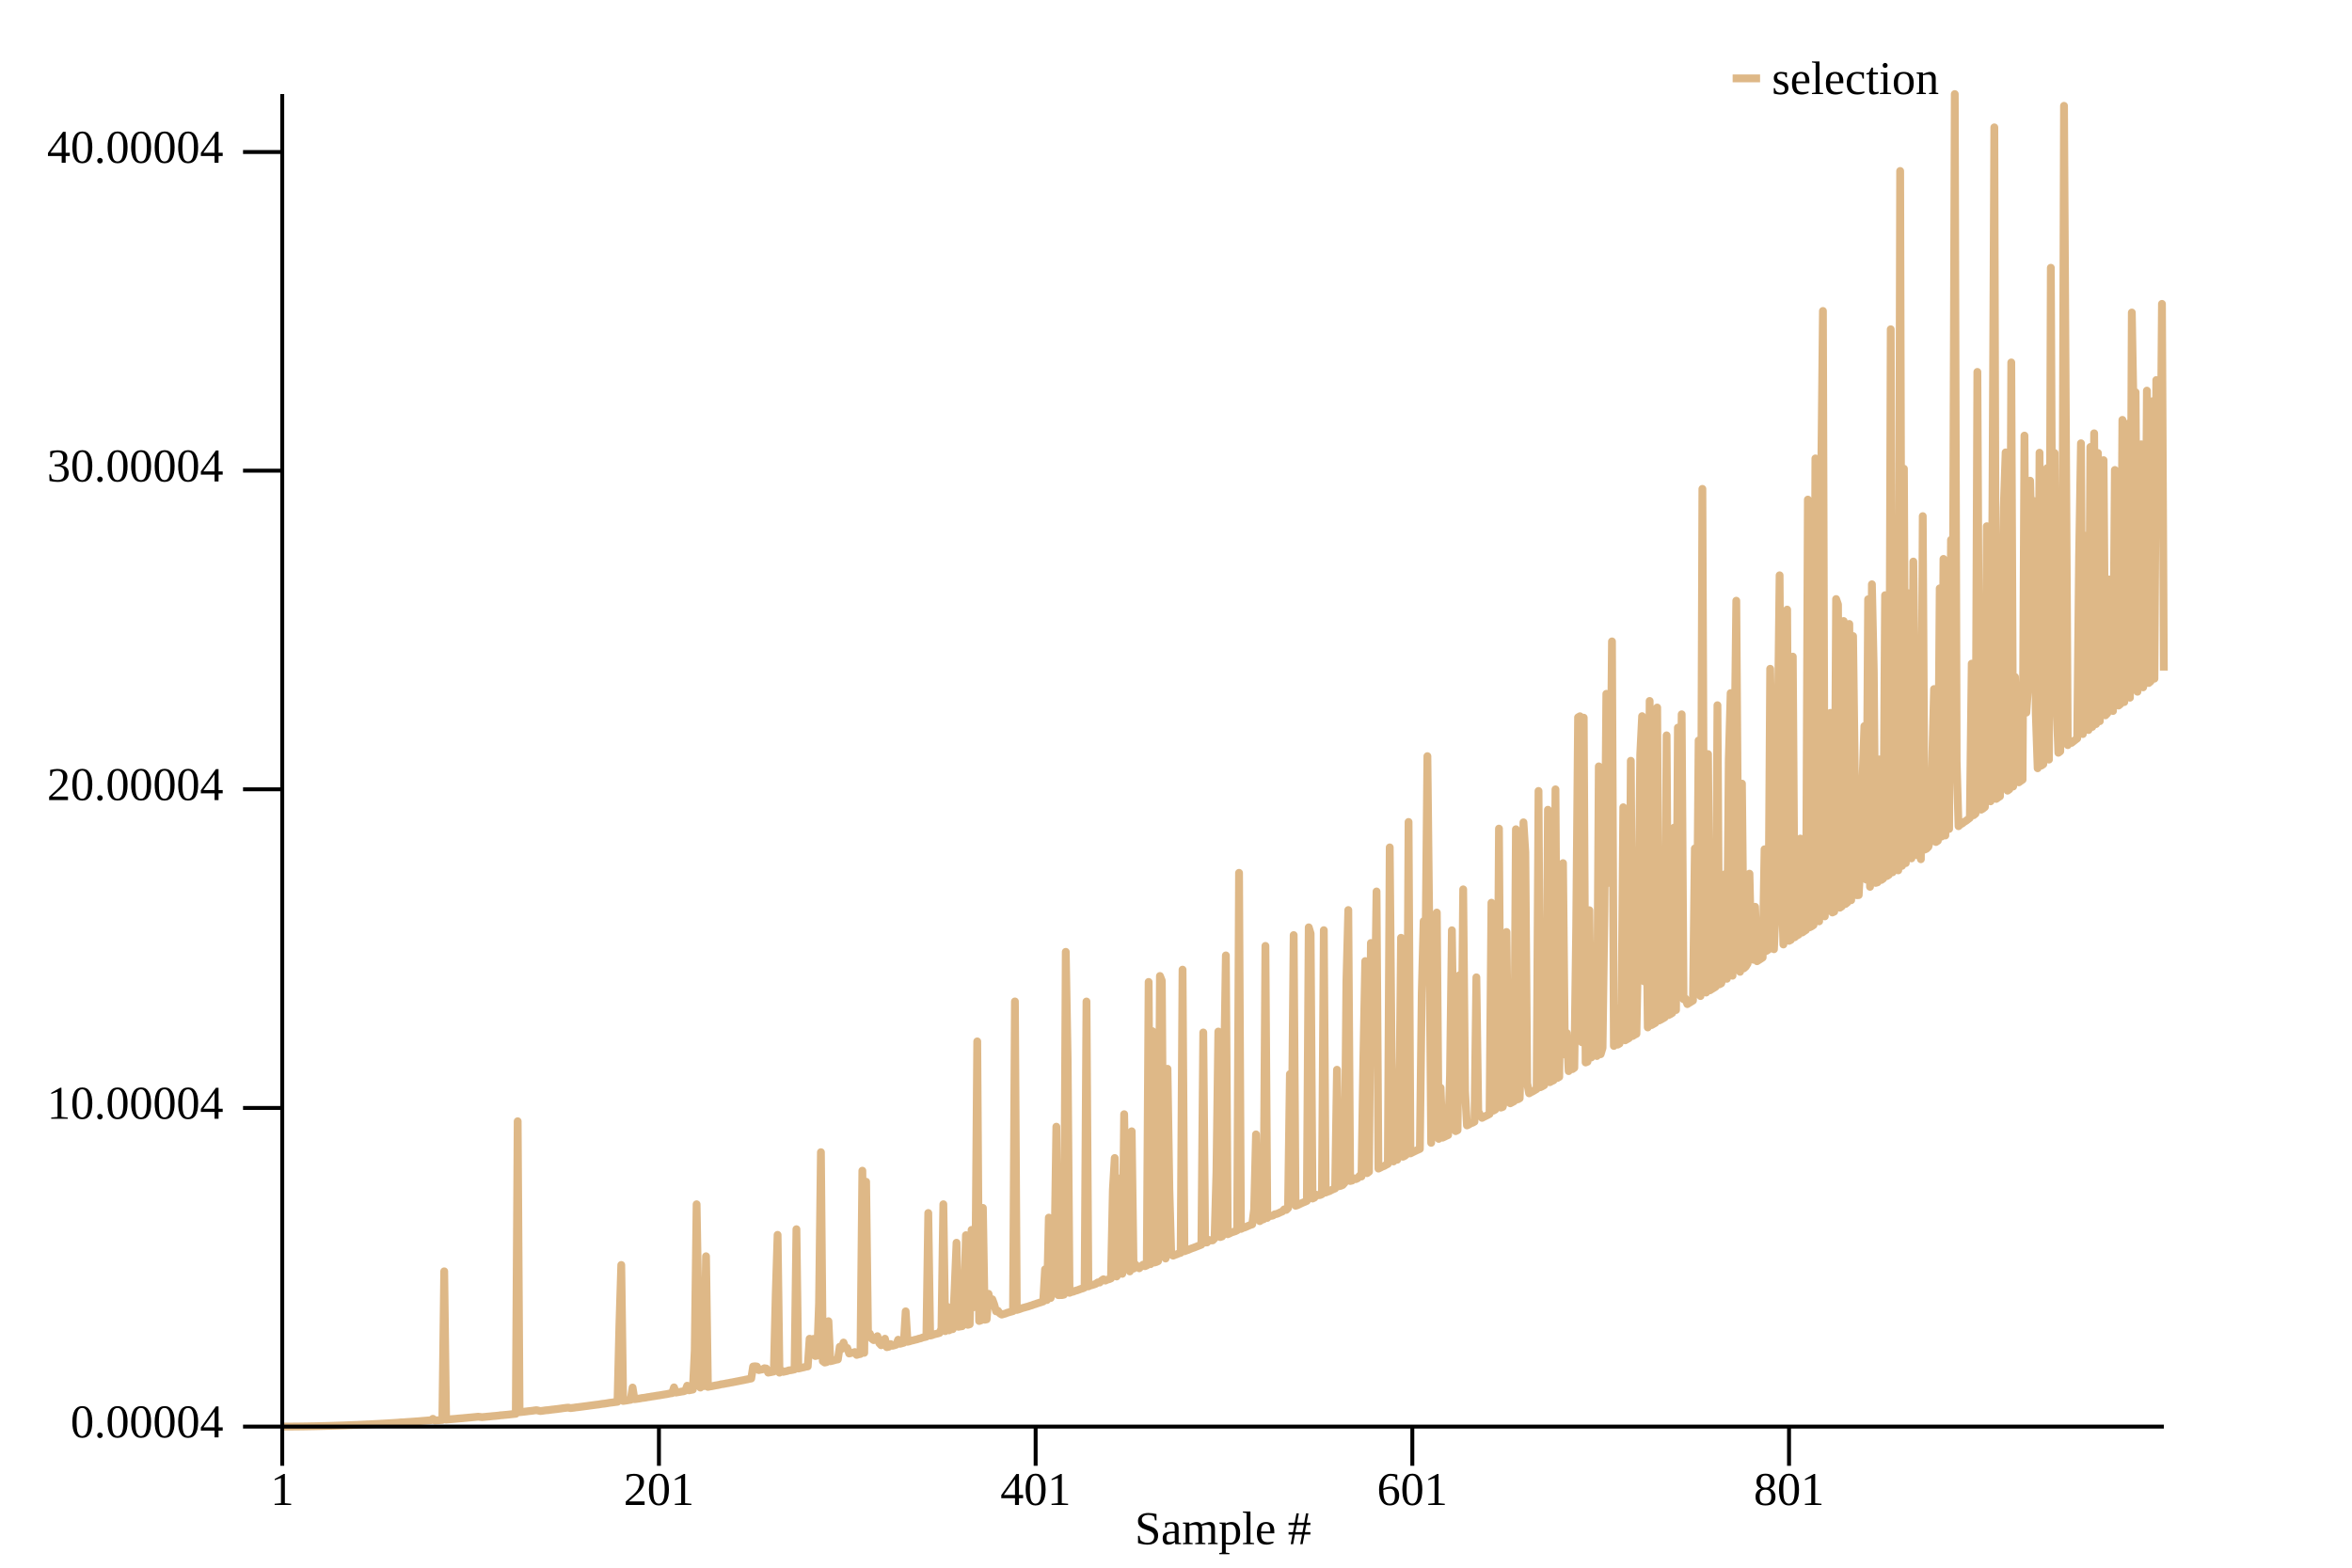
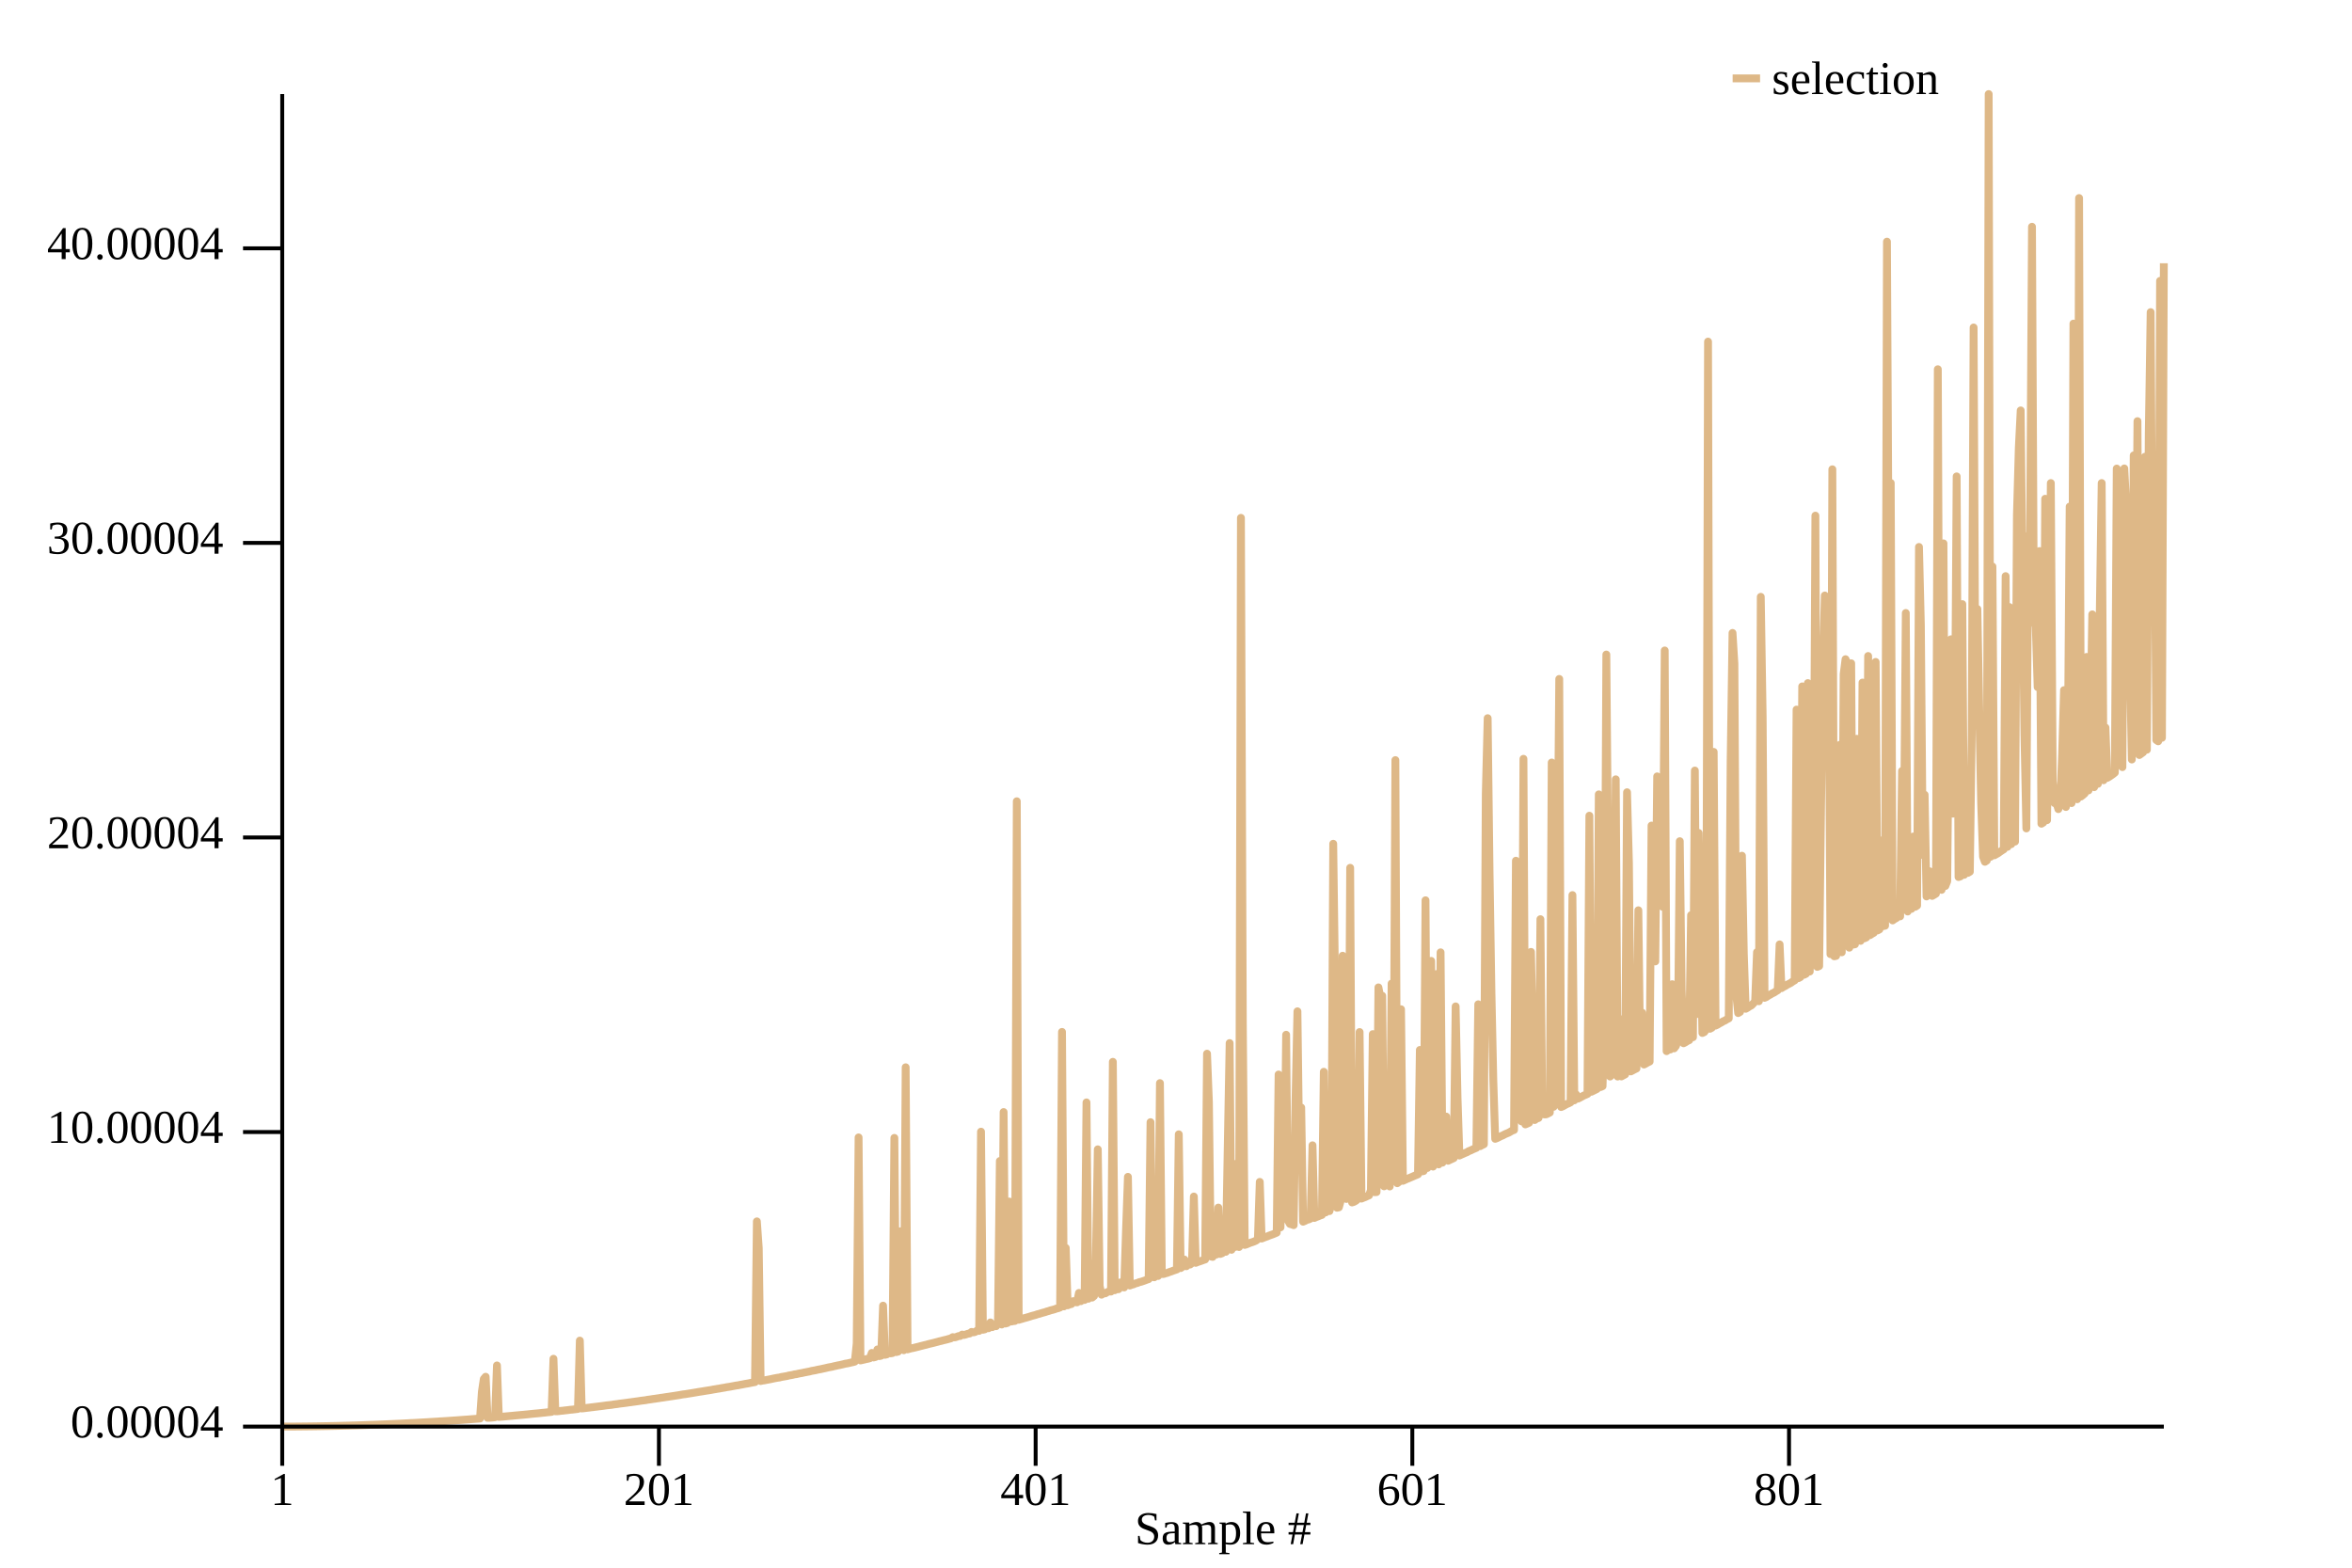
<svg xmlns="http://www.w3.org/2000/svg" viewBox="0 0 600 400">
  <g transform="translate(72, 364)">
    <g>
      <g>
-         <path d="M0,-0 L0,-0 L0.48,-0.003 L0.961,-0.003 L1.441,-0.006 L1.922,-0.009 L2.402,-0.013 L2.883,-0.017 L3.363,-0.019 L3.844,-0.026 L4.324,-0.03 L4.805,-0.038 L5.285,-0.044 L5.766,-0.05 L6.246,-0.058 L6.727,-0.068 L7.207,-0.078 L7.688,-0.087 L8.168,-0.093 L8.649,-0.105 L9.129,-0.115 L9.61,-0.127 L10.09,-0.138 L10.571,-0.152 L11.051,-0.161 L11.532,-0.173 L12.012,-0.187 L12.492,-0.201 L12.973,-0.213 L13.453,-0.233 L13.934,-0.246 L14.414,-0.265 L14.895,-0.282 L15.375,-0.295 L15.856,-0.308 L16.336,-0.33 L16.817,-0.348 L17.297,-0.37 L17.778,-0.383 L18.258,-0.409 L18.739,-0.423 L19.219,-0.438 L19.7,-0.469 L20.18,-0.483 L20.661,-0.512 L21.141,-0.532 L21.622,-0.562 L22.102,-0.574 L22.583,-0.596 L23.063,-0.628 L23.544,-0.649 L24.024,-0.678 L24.505,-0.696 L24.985,-0.727 L25.465,-0.757 L25.946,-0.778 L26.426,-0.81 L26.907,-0.832 L27.387,-0.871 L27.868,-0.896 L28.348,-0.925 L28.829,-0.956 L29.309,-0.987 L29.79,-1.021 L30.27,-1.076 L30.751,-1.081 L31.231,-1.113 L31.712,-1.153 L32.192,-1.185 L32.673,-1.212 L33.153,-1.249 L33.634,-1.281 L34.114,-1.323 L34.595,-1.348 L35.075,-1.389 L35.556,-1.432 L36.036,-1.472 L36.517,-1.505 L36.997,-1.547 L37.477,-1.586 L37.958,-1.63 L38.438,-1.989 L38.919,-1.559 L39.399,-1.598 L39.88,-1.62 L40.36,-1.672 L40.841,-1.706 L41.321,-39.62 L41.802,-1.784 L42.282,-1.826 L42.763,-1.863 L43.243,-1.909 L43.724,-1.947 L44.204,-1.986 L44.685,-2.034 L45.165,-2.078 L45.646,-2.117 L46.126,-2.154 L46.607,-2.207 L47.087,-2.24 L47.568,-2.298 L48.048,-2.328 L48.529,-2.382 L49.009,-2.422 L49.489,-2.473 L49.97,-2.524 L50.45,-2.475 L50.931,-2.408 L51.411,-2.453 L51.892,-2.498 L52.372,-2.548 L52.853,-2.585 L53.333,-2.634 L53.814,-2.687 L54.294,-2.719 L54.775,-2.77 L55.255,-2.818 L55.736,-2.895 L56.216,-2.922 L56.697,-2.972 L57.177,-3.015 L57.658,-3.06 L58.138,-3.115 L58.619,-3.162 L59.099,-3.217 L59.58,-3.262 L60.06,-77.911 L60.541,-3.676 L61.021,-3.728 L61.502,-3.775 L61.982,-3.833 L62.462,-3.89 L62.943,-3.953 L63.423,-3.998 L63.904,-4.057 L64.384,-4.131 L64.865,-4.19 L65.345,-4.081 L65.826,-3.968 L66.306,-4.021 L66.787,-4.095 L67.267,-4.163 L67.748,-4.194 L68.228,-4.255 L68.709,-4.323 L69.189,-4.374 L69.67,-4.43 L70.15,-4.486 L70.631,-4.549 L71.111,-4.611 L71.592,-4.685 L72.072,-4.743 L72.553,-4.809 L73.033,-4.845 L73.514,-4.705 L73.994,-4.77 L74.474,-4.828 L74.955,-4.908 L75.435,-4.953 L75.916,-5.017 L76.396,-5.08 L76.877,-5.142 L77.357,-5.208 L77.838,-5.265 L78.318,-5.338 L78.799,-5.402 L79.279,-5.464 L79.76,-5.53 L80.24,-5.592 L80.721,-5.643 L81.201,-5.731 L81.682,-5.803 L82.162,-5.853 L82.643,-5.922 L83.123,-6.005 L83.604,-6.089 L84.084,-6.138 L84.565,-6.206 L85.045,-6.272 L85.526,-6.33 L86.006,-25.907 L86.486,-41.243 L86.967,-6.543 L87.447,-6.614 L87.928,-6.681 L88.408,-6.773 L88.889,-6.833 L89.369,-9.968 L89.85,-6.99 L90.33,-7.053 L90.811,-7.124 L91.291,-7.193 L91.772,-7.295 L92.252,-7.338 L92.733,-7.415 L93.213,-7.515 L93.694,-7.571 L94.174,-7.669 L94.655,-7.732 L95.135,-7.806 L95.616,-7.897 L96.096,-7.957 L96.577,-8.037 L97.057,-8.121 L97.538,-8.203 L98.018,-8.275 L98.499,-8.372 L98.979,-8.476 L99.459,-8.533 L99.94,-10.009 L100.42,-8.682 L100.901,-8.764 L101.381,-8.842 L101.862,-8.936 L102.342,-8.997 L102.823,-9.165 L103.303,-10.432 L103.784,-9.258 L104.264,-9.358 L104.745,-9.442 L105.225,-19.427 L105.706,-56.728 L106.186,-28.755 L106.667,-9.949 L107.147,-11.148 L107.628,-10.327 L108.108,-43.462 L108.589,-10.126 L109.069,-10.232 L109.55,-10.303 L110.03,-10.397 L110.511,-10.498 L110.991,-10.572 L111.471,-10.666 L111.952,-10.796 L112.432,-10.854 L112.913,-10.939 L113.393,-11.041 L113.874,-11.114 L114.354,-11.222 L114.835,-11.3 L115.315,-11.396 L115.796,-11.493 L116.276,-11.581 L116.757,-11.684 L117.237,-11.776 L117.718,-11.865 L118.198,-11.976 L118.679,-12.061 L119.159,-12.183 L119.64,-12.265 L120.12,-15.332 L120.601,-15.392 L121.081,-15.33 L121.562,-14.412 L122.042,-14.519 L122.523,-14.602 L123.003,-14.891 L123.483,-14.814 L123.964,-13.768 L124.444,-13.852 L124.925,-13.951 L125.405,-14.056 L125.886,-33.766 L126.366,-48.925 L126.847,-13.758 L127.327,-14.341 L127.808,-13.961 L128.288,-14.072 L128.769,-14.168 L129.249,-14.347 L129.73,-14.393 L130.21,-14.486 L130.691,-14.6 L131.171,-50.362 L131.652,-14.814 L132.132,-14.919 L132.613,-15.036 L133.093,-15.142 L133.574,-15.286 L134.054,-15.348 L134.535,-22.42 L135.015,-19.321 L135.495,-22.38 L135.976,-18.007 L136.456,-18.103 L136.937,-31.48 L137.417,-70.015 L137.898,-16.7 L138.378,-16.338 L138.859,-16.44 L139.339,-26.894 L139.82,-16.675 L140.3,-16.785 L140.781,-16.916 L141.261,-17.055 L141.742,-17.14 L142.222,-20.379 L142.703,-19.805 L143.183,-21.446 L143.664,-19.977 L144.144,-20.053 L144.625,-18.646 L145.105,-18.773 L145.586,-18.864 L146.066,-19.02 L146.547,-18.287 L147.027,-18.442 L147.507,-18.529 L147.988,-65.297 L148.468,-18.818 L148.949,-62.48 L149.429,-23.848 L149.91,-23.726 L150.39,-22.427 L150.871,-22.064 L151.351,-22.172 L151.832,-23.072 L152.312,-21.274 L152.793,-20.755 L153.273,-20.9 L153.754,-22.423 L154.234,-20.267 L154.715,-20.361 L155.195,-21.059 L155.676,-20.62 L156.156,-20.744 L156.637,-20.902 L157.117,-22.169 L157.598,-21.13 L158.078,-21.261 L158.559,-21.397 L159.039,-29.41 L159.52,-21.642 L160,-21.756 L160.48,-21.915 L160.961,-22.016 L161.441,-22.153 L161.922,-22.258 L162.402,-22.426 L162.883,-22.529 L163.363,-22.726 L163.844,-22.827 L164.324,-22.946 L164.805,-54.502 L165.285,-23.215 L165.766,-23.33 L166.246,-23.52 L166.727,-23.643 L167.207,-23.757 L167.688,-23.9 L168.168,-25.01 L168.649,-56.736 L169.129,-24.349 L169.61,-30.607 L170.09,-24.555 L170.571,-24.817 L171.051,-24.866 L171.532,-35.372 L172.012,-46.912 L172.493,-25.458 L172.973,-25.552 L173.453,-25.617 L173.934,-31.073 L174.414,-48.844 L174.895,-25.965 L175.375,-26.108 L175.856,-50.195 L176.336,-30.436 L176.817,-39.091 L177.297,-98.285 L177.778,-26.939 L178.258,-27.11 L178.739,-55.8 L179.219,-27.264 L179.7,-27.37 L180.18,-33.888 L180.661,-31.533 L181.141,-32.486 L181.622,-31.17 L182.102,-29.4 L182.583,-29.549 L183.063,-28.88 L183.544,-28.58 L184.024,-28.721 L184.505,-28.855 L184.985,-29.057 L185.465,-29.188 L185.946,-29.329 L186.426,-29.46 L186.907,-108.481 L187.387,-29.76 L187.868,-29.905 L188.348,-30.067 L188.829,-30.251 L189.309,-30.375 L189.79,-30.516 L190.27,-30.638 L190.751,-30.813 L191.231,-30.947 L191.712,-31.142 L192.192,-31.283 L192.673,-31.462 L193.153,-31.603 L193.634,-31.764 L194.114,-31.92 L194.595,-40.135 L195.075,-32.287 L195.556,-53.32 L196.036,-32.807 L196.517,-35.104 L196.997,-43.676 L197.477,-76.525 L197.958,-33.544 L198.438,-33.553 L198.919,-33.561 L199.399,-33.663 L199.88,-121.135 L200.36,-93.709 L200.841,-34.131 L201.321,-34.342 L201.802,-34.437 L202.282,-34.644 L202.763,-34.764 L203.243,-34.943 L203.724,-35.13 L204.204,-35.266 L204.685,-35.477 L205.165,-108.466 L205.646,-35.769 L206.126,-35.996 L206.607,-36.111 L207.087,-36.264 L207.568,-36.446 L208.048,-36.792 L208.529,-36.755 L209.009,-37.268 L209.489,-37.598 L209.97,-37.25 L210.45,-37.485 L210.931,-37.604 L211.411,-37.807 L211.892,-60.452 L212.372,-68.533 L212.853,-38.298 L213.333,-39.055 L213.814,-63.358 L214.294,-38.977 L214.775,-79.711 L215.255,-53.769 L215.736,-42.648 L216.216,-39.594 L216.697,-75.35 L217.177,-40.307 L217.658,-41.355 L218.138,-40.798 L218.619,-40.393 L219.099,-40.868 L219.58,-41.313 L220.06,-40.925 L220.541,-41.109 L221.021,-113.457 L221.501,-41.44 L221.982,-100.905 L222.462,-41.852 L222.943,-41.986 L223.423,-42.199 L223.904,-114.978 L224.384,-113.779 L224.865,-43.567 L225.345,-42.881 L225.826,-91.3 L226.306,-60.635 L226.787,-43.852 L227.267,-43.61 L227.748,-43.818 L228.228,-43.981 L228.709,-44.201 L229.189,-44.332 L229.67,-116.593 L230.15,-44.737 L230.631,-44.928 L231.111,-45.084 L231.592,-45.302 L232.072,-45.495 L232.553,-45.656 L233.033,-45.845 L233.514,-46.038 L233.994,-46.226 L234.474,-46.414 L234.955,-100.565 L235.435,-46.975 L235.916,-46.98 L236.396,-47.623 L236.877,-47.5 L237.357,-47.519 L237.838,-48.009 L238.318,-64.96 L238.799,-100.802 L239.279,-48.356 L239.76,-48.519 L240.24,-89.372 L240.721,-120.225 L241.201,-49.078 L241.682,-49.295 L242.162,-49.539 L242.643,-49.692 L243.123,-49.851 L243.604,-50.084 L244.084,-141.295 L244.565,-50.433 L245.045,-50.675 L245.526,-50.82 L246.006,-51.02 L246.486,-51.244 L246.967,-51.439 L247.447,-51.599 L247.928,-55.455 L248.408,-74.563 L248.889,-53.323 L249.369,-52.417 L249.85,-52.768 L250.33,-52.892 L250.811,-122.651 L251.291,-53.242 L251.772,-53.775 L252.252,-53.752 L252.733,-53.86 L253.213,-54.183 L253.694,-54.257 L254.174,-54.456 L254.655,-54.692 L255.135,-54.886 L255.616,-55.432 L256.096,-55.276 L256.577,-55.723 L257.057,-89.95 L257.538,-74.191 L258.018,-125.411 L258.498,-56.342 L258.979,-56.489 L259.459,-56.724 L259.94,-56.956 L260.42,-57.169 L260.901,-57.358 L261.381,-57.579 L261.862,-127.391 L262.342,-125.819 L262.823,-58.186 L263.303,-58.414 L263.784,-59.164 L264.264,-59.031 L264.745,-59.08 L265.225,-59.292 L265.706,-126.665 L266.186,-59.719 L266.667,-59.933 L267.147,-60.083 L267.628,-60.347 L268.108,-60.564 L268.589,-60.762 L269.069,-91.055 L269.55,-61.321 L270.03,-61.44 L270.51,-61.636 L270.991,-62.171 L271.471,-113.616 L271.952,-131.799 L272.432,-62.662 L272.913,-62.775 L273.393,-63.361 L273.874,-63.137 L274.354,-63.366 L274.835,-64.003 L275.315,-63.806 L275.796,-93.888 L276.276,-118.778 L276.757,-64.665 L277.237,-65.025 L277.718,-123.392 L278.198,-119.624 L278.679,-102.712 L279.159,-136.54 L279.64,-65.822 L280.12,-66.062 L280.601,-66.314 L281.081,-66.49 L281.562,-66.771 L282.042,-67.013 L282.523,-147.787 L283.003,-94.391 L283.483,-67.648 L283.964,-79.542 L284.444,-68.085 L284.925,-77.991 L285.405,-124.724 L285.886,-68.848 L286.366,-69.08 L286.847,-69.491 L287.327,-154.277 L287.808,-69.7 L288.288,-69.947 L288.769,-70.184 L289.249,-70.417 L289.73,-70.634 L290.21,-70.846 L290.691,-110.687 L291.171,-128.968 L291.652,-121.881 L292.132,-171.064 L292.613,-127.661 L293.093,-72.4 L293.574,-91.526 L294.054,-91.899 L294.535,-131.161 L295.015,-73.408 L295.495,-86.451 L295.976,-73.712 L296.456,-73.926 L296.937,-74.175 L297.417,-74.376 L297.898,-89.629 L298.378,-126.641 L298.859,-90.998 L299.339,-75.38 L299.82,-75.623 L300.3,-115.172 L300.781,-87.505 L301.261,-137.078 L301.742,-85.583 L302.222,-76.844 L302.703,-77.072 L303.183,-77.386 L303.664,-77.533 L304.144,-77.804 L304.625,-114.638 L305.105,-80.446 L305.586,-79.556 L306.066,-78.768 L306.547,-79.028 L307.027,-79.266 L307.507,-79.499 L307.988,-79.761 L308.468,-133.669 L308.949,-80.609 L309.429,-80.865 L309.91,-81.602 L310.39,-152.578 L310.871,-81.388 L311.351,-81.559 L311.832,-83.623 L312.312,-126.204 L312.793,-83.486 L313.273,-82.489 L313.754,-82.747 L314.234,-83.007 L314.715,-152.415 L315.195,-83.495 L315.676,-83.763 L316.156,-100.569 L316.637,-154.181 L317.117,-146.52 L317.598,-87.613 L318.078,-85.032 L318.559,-85.311 L319.039,-85.553 L319.52,-85.837 L320,-86.127 L320.48,-162.187 L320.961,-86.593 L321.441,-86.827 L321.922,-87.107 L322.402,-88.82 L322.883,-157.397 L323.363,-87.872 L323.844,-88.142 L324.324,-88.358 L324.805,-162.599 L325.285,-88.941 L325.766,-89.224 L326.246,-127.363 L326.727,-143.769 L327.207,-94.925 L327.688,-100.438 L328.168,-90.699 L328.649,-92.141 L329.129,-91.208 L329.61,-91.55 L330.09,-127.408 L330.571,-180.97 L331.051,-181.246 L331.532,-98.055 L332.012,-180.883 L332.493,-92.904 L332.973,-93.099 L333.453,-131.749 L333.934,-94.171 L334.414,-95.001 L334.895,-95.091 L335.375,-94.549 L335.856,-168.455 L336.336,-95.016 L336.817,-96.615 L337.297,-131.275 L337.778,-186.969 L338.258,-138.712 L338.739,-151.027 L339.219,-200.343 L339.7,-97.119 L340.18,-106.832 L340.661,-97.454 L341.141,-97.726 L341.622,-102.346 L342.102,-158.03 L342.583,-98.556 L343.063,-98.836 L343.544,-99.1 L344.024,-169.886 L344.505,-99.658 L344.985,-99.966 L345.465,-100.207 L345.946,-125.374 L346.426,-171.51 L346.907,-181.27 L347.387,-113.605 L347.868,-147.828 L348.348,-101.844 L348.829,-185.153 L349.309,-102.453 L349.79,-102.723 L350.27,-103 L350.751,-183.473 L351.231,-103.609 L351.712,-103.85 L352.192,-104.131 L352.673,-104.403 L353.153,-176.374 L353.634,-104.989 L354.114,-105.236 L354.595,-105.534 L355.075,-152.845 L355.556,-106.288 L356.036,-178.35 L356.517,-133.597 L356.997,-181.744 L357.477,-109.032 L357.958,-109.221 L358.438,-107.799 L358.919,-108.104 L359.399,-108.401 L359.88,-108.695 L360.36,-147.521 L360.841,-118.762 L361.321,-175.072 L361.802,-109.857 L362.282,-239.26 L362.763,-119.84 L363.243,-110.747 L363.724,-171.599 L364.204,-111.315 L364.685,-111.626 L365.165,-111.909 L365.646,-112.217 L366.126,-184.062 L366.607,-112.832 L367.087,-113.076 L367.568,-114.878 L368.048,-140.95 L368.529,-114.251 L369.009,-170.175 L369.49,-187.156 L369.97,-115.04 L370.45,-169.572 L370.931,-210.729 L371.411,-143.45 L371.892,-116.03 L372.372,-164.065 L372.853,-116.917 L373.333,-117.344 L373.814,-118.114 L374.294,-141.083 L374.775,-119.626 L375.255,-119.125 L375.736,-132.63 L376.216,-118.74 L376.697,-119.051 L377.177,-119.355 L377.658,-119.685 L378.138,-147.308 L378.619,-121.366 L379.099,-121.681 L379.58,-193.358 L380.06,-163.157 L380.541,-121.8 L381.021,-133.311 L381.502,-177.216 L381.982,-217.212 L382.462,-139.756 L382.943,-123.01 L383.423,-140.044 L383.904,-208.462 L384.384,-123.94 L384.865,-124.193 L385.345,-196.46 L385.826,-124.849 L386.306,-125.28 L386.787,-125.495 L387.267,-150.039 L387.748,-126.058 L388.228,-126.403 L388.709,-126.712 L389.189,-236.53 L389.67,-127.396 L390.15,-127.646 L390.631,-127.971 L391.111,-247.034 L391.592,-129.473 L392.072,-128.915 L392.553,-238.193 L393.033,-284.661 L393.514,-130.184 L393.994,-145.154 L394.474,-144.834 L394.955,-182.114 L395.435,-131.173 L395.916,-131.4 L396.396,-211.153 L396.877,-209.768 L397.357,-132.393 L397.838,-132.726 L398.318,-205.544 L398.799,-133.345 L399.279,-133.742 L399.76,-204.801 L400.24,-134.304 L400.721,-201.711 L401.201,-164.245 L401.682,-135.583 L402.162,-135.609 L402.643,-144.638 L403.123,-164.465 L403.604,-178.742 L404.084,-139.563 L404.565,-211.099 L405.045,-137.722 L405.526,-214.922 L406.006,-192.931 L406.486,-138.727 L406.967,-138.872 L407.447,-170.241 L407.928,-139.476 L408.408,-139.824 L408.889,-212.137 L409.369,-140.48 L409.85,-140.789 L410.33,-279.988 L410.811,-141.427 L411.291,-218.435 L411.772,-142.138 L412.252,-141.92 L412.733,-320.376 L413.213,-143.062 L413.694,-244.406 L414.174,-143.777 L414.655,-212.679 L415.135,-147.417 L415.616,-144.975 L416.096,-220.724 L416.577,-182.496 L417.057,-145.802 L417.538,-146.589 L418.018,-144.762 L418.498,-232.308 L418.979,-147.22 L419.459,-147.44 L419.94,-147.935 L420.42,-149.871 L420.901,-169.612 L421.381,-188.192 L421.862,-149.158 L422.342,-149.471 L422.823,-213.882 L423.303,-150.537 L423.784,-221.393 L424.264,-150.823 L424.745,-194.242 L425.225,-152.481 L425.706,-226.256 L426.186,-207.655 L426.667,-340 L427.147,-169.761 L427.628,-153.193 L428.108,-153.647 L428.589,-153.894 L429.069,-154.295 L429.55,-154.575 L430.03,-154.943 L430.51,-155.312 L430.991,-194.674 L431.471,-155.992 L431.952,-156.381 L432.432,-269.105 L432.913,-174.198 L433.393,-157.403 L433.874,-157.693 L434.354,-158.082 L434.835,-229.746 L435.315,-204.878 L435.796,-159.536 L436.276,-234.333 L436.757,-331.502 L437.237,-160.155 L437.718,-160.507 L438.198,-160.823 L438.679,-205.127 L439.159,-234.442 L439.64,-248.57 L440.12,-162.262 L440.601,-162.608 L441.081,-271.52 L441.562,-163.318 L442.042,-191.272 L442.523,-179.785 L443.003,-164.382 L443.483,-164.73 L443.964,-165.056 L444.444,-252.856 L444.925,-182.173 L445.405,-189.2 L445.886,-241.35 L446.366,-221.77 L446.847,-236.18 L447.327,-182.03 L447.808,-167.976 L448.288,-248.49 L448.769,-168.665 L449.249,-169.006 L449.73,-178.775 L450.21,-244.538 L450.691,-170.186 L451.171,-295.681 L451.652,-197.463 L452.132,-248.424 L452.613,-184.437 L453.093,-171.926 L453.574,-172.294 L454.054,-196.423 L454.535,-336.998 L455.015,-254.329 L455.495,-173.876 L455.976,-175.057 L456.456,-174.451 L456.937,-174.836 L457.417,-175.214 L457.898,-175.572 L458.378,-221.897 L458.859,-250.897 L459.339,-176.701 L459.82,-227.345 L460.3,-185.874 L460.781,-177.727 L461.261,-249.959 L461.742,-178.523 L462.222,-253.445 L462.703,-179.245 L463.183,-248.418 L463.664,-179.98 L464.144,-228.498 L464.625,-246.589 L465.105,-181.482 L465.586,-181.987 L466.066,-216.156 L466.547,-202.654 L467.027,-182.582 L467.507,-244.087 L467.988,-185.866 L468.468,-183.975 L468.949,-184.388 L469.429,-256.867 L469.91,-184.86 L470.39,-255.691 L470.871,-255.915 L471.351,-185.975 L471.832,-284.26 L472.312,-257.493 L472.793,-263.926 L473.273,-187.501 L473.754,-213.464 L474.234,-250.635 L474.715,-188.622 L475.195,-190.603 L475.676,-264.332 L476.156,-189.735 L476.637,-190.162 L477.117,-261.634 L477.598,-190.835 L478.078,-267.035 L478.559,-259.85 L479.039,-228.772 L479.52,-286.466 L480,-192.894" fill="none" stroke="burlywood" stroke-linejoin="round" stroke-width="2" />
+         <path d="M0,-0 L0,-0 L0.48,-0.001 L0.961,-0.003 L1.441,-0.004 L1.922,-0.007 L2.402,-0.008 L2.883,-0.012 L3.363,-0.015 L3.844,-0.019 L4.324,-0.023 L4.805,-0.029 L5.285,-0.035 L5.766,-0.038 L6.246,-0.045 L6.727,-0.051 L7.207,-0.062 L7.688,-0.062 L8.168,-0.07 L8.649,-0.076 L9.129,-0.085 L9.61,-0.093 L10.09,-0.101 L10.571,-0.11 L11.051,-0.118 L11.532,-0.126 L12.012,-0.137 L12.492,-0.149 L12.973,-0.157 L13.453,-0.168 L13.934,-0.178 L14.414,-0.191 L14.895,-0.203 L15.375,-0.218 L15.856,-0.229 L16.336,-0.241 L16.817,-0.251 L17.297,-0.269 L17.778,-0.288 L18.258,-0.296 L18.739,-0.31 L19.219,-0.325 L19.7,-0.342 L20.18,-0.355 L20.661,-0.374 L21.141,-0.392 L21.622,-0.41 L22.102,-0.429 L22.583,-0.449 L23.063,-0.458 L23.544,-0.478 L24.024,-0.496 L24.505,-0.513 L24.985,-0.537 L25.465,-0.551 L25.946,-0.576 L26.426,-0.592 L26.907,-0.615 L27.387,-0.638 L27.868,-0.656 L28.348,-0.682 L28.829,-0.702 L29.309,-0.723 L29.79,-0.746 L30.27,-0.765 L30.751,-0.793 L31.231,-0.818 L31.712,-0.841 L32.192,-0.867 L32.673,-0.901 L33.153,-0.918 L33.634,-0.939 L34.114,-0.965 L34.595,-0.993 L35.075,-1.022 L35.556,-1.045 L36.036,-1.075 L36.517,-1.101 L36.997,-1.126 L37.477,-1.158 L37.958,-1.193 L38.438,-1.219 L38.919,-1.249 L39.399,-1.273 L39.88,-1.304 L40.36,-1.348 L40.841,-1.364 L41.321,-1.398 L41.802,-1.427 L42.282,-1.461 L42.763,-1.493 L43.243,-1.527 L43.724,-1.56 L44.204,-1.59 L44.685,-1.628 L45.165,-1.659 L45.646,-1.695 L46.126,-1.73 L46.607,-1.767 L47.087,-1.8 L47.568,-1.835 L48.048,-1.873 L48.529,-1.915 L49.009,-1.949 L49.489,-1.985 L49.97,-2.018 L50.45,-2.058 L50.931,-8.916 L51.411,-12.146 L51.892,-12.718 L52.372,-2.238 L52.853,-2.252 L53.333,-2.286 L53.814,-2.331 L54.294,-2.391 L54.775,-15.606 L55.255,-2.461 L55.736,-2.502 L56.216,-2.536 L56.697,-2.583 L57.177,-2.626 L57.658,-2.668 L58.138,-2.716 L58.619,-2.751 L59.099,-2.806 L59.58,-2.849 L60.06,-2.891 L60.541,-2.934 L61.021,-2.981 L61.502,-3.017 L61.982,-3.072 L62.462,-3.111 L62.943,-3.164 L63.423,-3.218 L63.904,-3.268 L64.384,-3.316 L64.865,-3.356 L65.345,-3.4 L65.826,-3.449 L66.306,-3.507 L66.787,-3.55 L67.267,-3.602 L67.748,-3.663 L68.228,-3.701 L68.709,-3.76 L69.189,-17.307 L69.67,-3.913 L70.15,-3.91 L70.631,-3.954 L71.111,-4.022 L71.592,-4.06 L72.072,-4.125 L72.553,-4.174 L73.033,-4.233 L73.514,-4.296 L73.994,-4.333 L74.474,-4.395 L74.955,-4.447 L75.435,-4.512 L75.916,-21.941 L76.396,-4.623 L76.877,-4.675 L77.357,-4.731 L77.838,-4.795 L78.318,-4.848 L78.799,-4.916 L79.279,-4.963 L79.76,-5.032 L80.24,-5.084 L80.721,-5.149 L81.201,-5.207 L81.682,-5.265 L82.162,-5.331 L82.643,-5.405 L83.123,-5.458 L83.604,-5.507 L84.084,-5.56 L84.565,-5.65 L85.045,-5.708 L85.526,-5.766 L86.006,-5.849 L86.486,-5.905 L86.967,-5.962 L87.447,-6.026 L87.928,-6.088 L88.408,-6.165 L88.889,-6.22 L89.369,-6.291 L89.85,-6.352 L90.33,-6.423 L90.811,-6.486 L91.291,-6.565 L91.772,-6.632 L92.252,-6.688 L92.733,-6.746 L93.213,-6.847 L93.694,-6.906 L94.174,-6.977 L94.655,-7.058 L95.135,-7.112 L95.616,-7.19 L96.096,-7.255 L96.577,-7.344 L97.057,-7.396 L97.538,-7.476 L98.018,-7.549 L98.499,-7.616 L98.979,-7.691 L99.459,-7.76 L99.94,-7.833 L100.42,-7.911 L100.901,-7.985 L101.381,-8.06 L101.862,-8.152 L102.342,-8.231 L102.823,-8.281 L103.303,-8.362 L103.784,-8.44 L104.264,-8.514 L104.745,-8.593 L105.225,-8.675 L105.706,-8.755 L106.186,-8.842 L106.667,-8.917 L107.147,-8.987 L107.628,-9.07 L108.108,-9.147 L108.589,-9.224 L109.069,-9.296 L109.55,-9.377 L110.03,-9.476 L110.511,-9.547 L110.991,-9.634 L111.471,-9.702 L111.952,-9.8 L112.432,-9.879 L112.913,-9.956 L113.393,-10.063 L113.874,-10.126 L114.354,-10.205 L114.835,-10.3 L115.315,-10.386 L115.796,-10.48 L116.276,-10.539 L116.757,-10.644 L117.237,-10.726 L117.718,-10.82 L118.198,-10.914 L118.679,-10.987 L119.159,-11.081 L119.64,-11.18 L120.12,-11.276 L120.601,-11.353 L121.081,-52.364 L121.562,-45.551 L122.042,-11.623 L122.523,-11.737 L123.003,-11.793 L123.483,-11.897 L123.964,-11.982 L124.444,-12.074 L124.925,-12.176 L125.405,-12.283 L125.886,-12.377 L126.366,-12.463 L126.847,-12.524 L127.327,-12.661 L127.808,-12.736 L128.288,-12.822 L128.769,-12.902 L129.249,-13.04 L129.73,-13.113 L130.21,-13.201 L130.691,-13.329 L131.171,-13.383 L131.652,-13.503 L132.132,-13.599 L132.613,-13.675 L133.093,-13.793 L133.574,-13.881 L134.054,-13.979 L134.535,-14.064 L135.015,-14.198 L135.495,-14.282 L135.976,-14.364 L136.456,-14.482 L136.937,-14.578 L137.417,-14.664 L137.898,-14.779 L138.378,-14.875 L138.859,-14.989 L139.339,-15.106 L139.82,-15.191 L140.3,-15.278 L140.781,-15.408 L141.261,-15.505 L141.742,-15.622 L142.222,-15.705 L142.703,-15.819 L143.183,-15.927 L143.664,-16.054 L144.144,-16.121 L144.625,-16.227 L145.105,-16.344 L145.586,-16.445 L146.066,-16.579 L146.547,-21.258 L147.027,-73.783 L147.507,-16.879 L147.988,-16.986 L148.468,-17.096 L148.949,-17.219 L149.429,-17.309 L149.91,-17.446 L150.39,-18.798 L150.871,-17.642 L151.351,-17.769 L151.832,-19.686 L152.312,-17.987 L152.793,-18.097 L153.273,-30.859 L153.754,-18.315 L154.234,-18.431 L154.715,-19.176 L155.195,-18.69 L155.676,-18.767 L156.156,-73.661 L156.637,-19.013 L157.117,-19.139 L157.598,-49.825 L158.078,-27.875 L158.559,-19.486 L159.039,-91.68 L159.52,-19.705 L160,-19.844 L160.48,-19.971 L160.961,-20.06 L161.441,-20.178 L161.922,-20.297 L162.402,-20.414 L162.883,-20.548 L163.363,-20.663 L163.844,-20.789 L164.324,-20.897 L164.805,-21.04 L165.285,-21.159 L165.766,-21.269 L166.246,-21.387 L166.727,-21.516 L167.207,-21.637 L167.688,-21.777 L168.168,-21.879 L168.649,-22.016 L169.129,-22.125 L169.61,-22.246 L170.09,-22.388 L170.571,-22.511 L171.051,-22.824 L171.532,-22.753 L172.012,-22.887 L172.493,-23.084 L172.973,-23.126 L173.453,-23.483 L173.934,-23.387 L174.414,-23.516 L174.895,-23.693 L175.375,-23.76 L175.856,-24.161 L176.336,-24.044 L176.817,-24.161 L177.297,-24.533 L177.778,-24.422 L178.258,-75.251 L178.739,-24.709 L179.219,-24.812 L179.7,-25.457 L180.18,-25.094 L180.661,-26.577 L181.141,-25.376 L181.622,-25.806 L182.102,-25.613 L182.583,-26.337 L183.063,-67.769 L183.544,-26.046 L184.024,-80.26 L184.505,-26.297 L184.985,-26.438 L185.465,-57.427 L185.946,-26.8 L186.426,-26.907 L186.907,-26.956 L187.387,-159.555 L187.868,-27.245 L188.348,-27.39 L188.829,-27.527 L189.309,-27.676 L189.79,-27.798 L190.27,-27.939 L190.751,-28.085 L191.231,-28.243 L191.712,-28.37 L192.192,-28.493 L192.673,-28.672 L193.153,-28.781 L193.634,-28.941 L194.114,-29.08 L194.595,-29.202 L195.075,-29.377 L195.556,-29.505 L196.036,-29.674 L196.517,-29.788 L196.997,-29.923 L197.477,-30.107 L197.958,-30.22 L198.438,-30.402 L198.919,-100.708 L199.399,-30.667 L199.88,-45.588 L200.36,-30.943 L200.841,-31.162 L201.321,-31.272 L201.802,-32.011 L202.282,-31.744 L202.763,-31.706 L203.243,-34.105 L203.724,-32 L204.204,-33.681 L204.685,-32.313 L205.165,-82.717 L205.646,-32.622 L206.126,-33.412 L206.607,-32.915 L207.087,-33.318 L207.568,-42.682 L208.048,-70.742 L208.529,-35.869 L209.009,-33.653 L209.489,-33.989 L209.97,-34 L210.45,-34.3 L210.931,-34.503 L211.411,-34.455 L211.892,-93.07 L212.372,-34.792 L212.853,-35.072 L213.333,-35.049 L213.814,-36.789 L214.294,-35.599 L214.775,-35.509 L215.255,-50.215 L215.736,-63.724 L216.216,-35.993 L216.697,-36.18 L217.177,-36.302 L217.658,-36.529 L218.138,-36.641 L218.619,-36.849 L219.099,-36.952 L219.58,-37.119 L220.06,-37.281 L220.541,-37.477 L221.021,-37.628 L221.501,-77.675 L221.982,-38.191 L222.462,-38.097 L222.943,-38.514 L223.423,-38.428 L223.904,-87.641 L224.384,-38.938 L224.865,-38.943 L225.345,-39.111 L225.826,-39.232 L226.306,-39.436 L226.787,-39.584 L227.267,-39.777 L227.748,-39.935 L228.228,-40.099 L228.709,-74.578 L229.189,-40.443 L229.67,-40.791 L230.15,-42.624 L230.631,-40.909 L231.111,-41.386 L231.592,-41.348 L232.072,-41.726 L232.553,-58.702 L233.033,-41.779 L233.514,-41.977 L233.994,-42.14 L234.474,-42.302 L234.955,-42.487 L235.435,-42.641 L235.916,-95.148 L236.396,-82.786 L236.877,-43.407 L237.357,-43.302 L237.838,-45.444 L238.318,-43.908 L238.799,-55.886 L239.279,-44.052 L239.76,-44.229 L240.24,-50.678 L240.721,-44.599 L241.201,-71.48 L241.682,-97.856 L242.162,-45.109 L242.643,-47.168 L243.123,-45.836 L243.604,-67.176 L244.084,-45.815 L244.565,-231.867 L245.045,-102.936 L245.526,-46.35 L246.006,-46.502 L246.486,-46.711 L246.967,-46.91 L247.447,-47.056 L247.928,-47.237 L248.408,-47.451 L248.889,-47.817 L249.369,-62.434 L249.85,-47.981 L250.33,-48.175 L250.811,-48.361 L251.291,-48.526 L251.772,-48.734 L252.252,-48.905 L252.733,-49.073 L253.213,-49.271 L253.694,-49.488 L254.174,-89.837 L254.655,-50.823 L255.135,-73.283 L255.616,-57.681 L256.096,-99.98 L256.577,-52.562 L257.057,-51.706 L257.538,-51.579 L258.018,-51.401 L258.498,-83.575 L258.979,-105.96 L259.459,-68.289 L259.94,-81.413 L260.42,-52.278 L260.901,-52.481 L261.381,-52.744 L261.862,-52.862 L262.342,-53.084 L262.823,-71.774 L263.303,-53.236 L263.784,-53.462 L264.264,-53.633 L264.745,-53.845 L265.225,-54.005 L265.706,-90.532 L266.186,-54.647 L266.667,-55.496 L267.147,-54.982 L267.628,-56.856 L268.108,-148.714 L268.589,-112.07 L269.069,-55.838 L269.55,-55.939 L270.03,-57.691 L270.51,-120.145 L270.991,-81.109 L271.471,-58.08 L271.952,-61.041 L272.432,-142.575 L272.913,-57.191 L273.393,-57.346 L273.874,-57.617 L274.354,-58.043 L274.835,-100.675 L275.315,-58.174 L275.796,-58.384 L276.276,-58.559 L276.757,-58.793 L277.237,-58.991 L277.718,-60.316 L278.198,-100.143 L278.679,-59.809 L279.159,-59.843 L279.64,-112.062 L280.12,-109.484 L280.601,-109.937 L281.081,-61.305 L281.562,-62.114 L282.042,-71.989 L282.523,-61.266 L283.003,-113.039 L283.483,-72.968 L283.964,-170.054 L284.444,-62.098 L284.925,-62.467 L285.405,-106.487 L285.886,-62.71 L286.366,-62.928 L286.847,-63.158 L287.327,-63.341 L287.808,-63.554 L288.288,-63.753 L288.769,-63.973 L289.249,-64.165 L289.73,-64.374 L290.21,-96.105 L290.691,-65.106 L291.171,-65.202 L291.652,-134.292 L292.132,-65.987 L292.613,-67.669 L293.093,-118.827 L293.574,-66.338 L294.054,-67.328 L294.535,-115.474 L295.015,-66.899 L295.495,-121.011 L295.976,-67.347 L296.456,-69.55 L296.937,-79.104 L297.417,-67.827 L297.898,-68.061 L298.378,-68.281 L298.859,-68.51 L299.339,-107.216 L299.82,-83.889 L300.3,-69.16 L300.781,-69.387 L301.261,-69.593 L301.742,-69.813 L302.222,-70.001 L302.703,-70.293 L303.183,-70.471 L303.664,-70.713 L304.144,-70.92 L304.625,-71.121 L305.105,-107.752 L305.586,-71.547 L306.066,-71.818 L306.547,-72.043 L307.027,-161.476 L307.507,-180.753 L307.988,-141.328 L308.468,-110.835 L308.949,-88.215 L309.429,-73.426 L309.91,-73.611 L310.39,-73.847 L310.871,-74.098 L311.351,-74.288 L311.832,-74.554 L312.312,-74.773 L312.793,-74.96 L313.273,-75.225 L313.754,-75.517 L314.234,-75.68 L314.715,-144.386 L315.195,-88.576 L315.676,-83.487 L316.156,-77.871 L316.637,-170.383 L317.117,-77.105 L317.598,-77.303 L318.078,-77.526 L318.559,-121.123 L319.039,-98.116 L319.52,-78.222 L320,-78.6 L320.48,-78.734 L320.961,-129.466 L321.441,-79.747 L321.922,-79.658 L322.402,-79.653 L322.883,-79.874 L323.363,-80.128 L323.844,-169.444 L324.324,-81.594 L324.805,-133.649 L325.285,-135.589 L325.766,-190.765 L326.246,-81.537 L326.727,-81.74 L327.207,-82.019 L327.688,-82.286 L328.168,-82.482 L328.649,-82.73 L329.129,-135.617 L329.61,-83.239 L330.09,-84.741 L330.571,-83.685 L331.051,-83.926 L331.532,-84.194 L332.012,-84.465 L332.493,-84.657 L332.973,-84.879 L333.453,-155.871 L333.934,-85.421 L334.414,-85.653 L334.895,-85.889 L335.375,-86.134 L335.856,-161.316 L336.336,-86.646 L336.817,-86.861 L337.297,-102.286 L337.778,-196.993 L338.258,-141.214 L338.739,-89.316 L339.219,-89.83 L339.7,-109.527 L340.18,-165.155 L340.661,-89.318 L341.141,-104.034 L341.622,-89.346 L342.102,-89.607 L342.583,-89.865 L343.063,-161.856 L343.544,-143.839 L344.024,-90.624 L344.505,-90.878 L344.985,-91.132 L345.465,-91.365 L345.946,-131.736 L346.426,-93.74 L346.907,-105.624 L347.387,-92.38 L347.868,-92.634 L348.348,-92.914 L348.829,-93.138 L349.309,-153.354 L349.79,-119.556 L350.27,-118.693 L350.751,-165.904 L351.231,-148.99 L351.712,-146.824 L352.192,-132.599 L352.673,-198.032 L353.153,-95.793 L353.634,-96.173 L354.114,-96.221 L354.595,-112.882 L355.075,-96.506 L355.556,-97.143 L356.036,-98.932 L356.517,-149.369 L356.997,-111.476 L357.477,-97.808 L357.958,-98.057 L358.438,-98.379 L358.919,-98.592 L359.399,-130.501 L359.88,-99.348 L360.36,-167.391 L360.841,-105.238 L361.321,-151.472 L361.802,-128.089 L362.282,-100.428 L362.763,-100.659 L363.243,-101.34 L363.724,-276.839 L364.204,-101.502 L364.685,-101.759 L365.165,-172.154 L365.646,-102.312 L366.126,-102.542 L366.607,-102.847 L367.087,-103.097 L367.568,-103.404 L368.048,-103.609 L368.529,-103.917 L369.009,-104.155 L369.49,-169.782 L369.97,-202.503 L370.45,-194.665 L370.931,-110.11 L371.411,-105.511 L371.892,-105.803 L372.372,-145.661 L372.853,-120.61 L373.333,-106.604 L373.814,-106.877 L374.294,-107.212 L374.775,-107.453 L375.255,-107.953 L375.736,-108.483 L376.216,-121.063 L376.697,-108.53 L377.177,-211.719 L377.658,-181.238 L378.138,-109.4 L378.619,-109.611 L379.099,-109.956 L379.58,-110.21 L380.06,-110.512 L380.541,-110.727 L381.021,-111.045 L381.502,-111.332 L381.982,-123.033 L382.462,-111.868 L382.943,-112.185 L383.423,-112.42 L383.904,-112.738 L384.384,-112.976 L384.865,-113.232 L385.345,-113.587 L385.826,-113.853 L386.306,-182.949 L386.787,-114.421 L387.267,-114.681 L387.748,-188.862 L388.228,-115.282 L388.709,-115.532 L389.189,-189.708 L389.67,-116.112 L390.15,-140.52 L390.631,-139.01 L391.111,-232.431 L391.592,-117.291 L392.072,-117.506 L392.553,-158.163 L393.033,-193.521 L393.514,-212.056 L393.994,-190.681 L394.474,-203.277 L394.955,-120.543 L395.435,-244.259 L395.916,-120 L396.396,-120.1 L396.877,-123.538 L397.357,-173.966 L397.838,-121.014 L398.318,-191.998 L398.799,-195.799 L399.279,-194.712 L399.76,-122.187 L400.24,-194.759 L400.721,-122.982 L401.201,-123.054 L401.682,-175.494 L402.162,-137.905 L402.643,-123.935 L403.123,-189.842 L403.604,-124.582 L404.084,-124.794 L404.565,-196.62 L405.045,-125.402 L405.526,-125.721 L406.006,-125.993 L406.486,-195.107 L406.967,-126.592 L407.447,-126.856 L407.928,-149.564 L408.408,-127.699 L408.889,-127.797 L409.369,-302.349 L409.85,-207.066 L410.33,-240.774 L410.811,-129.15 L411.291,-129.504 L411.772,-129.762 L412.252,-130.522 L412.733,-130.186 L413.213,-167.298 L413.694,-149.72 L414.174,-207.592 L414.655,-131.424 L415.135,-142.049 L415.616,-132.097 L416.096,-150.56 L416.577,-132.625 L417.057,-132.94 L417.538,-224.443 L418.018,-204.516 L418.498,-145.833 L418.979,-161.221 L419.459,-135.265 L419.94,-141.803 L420.42,-141.606 L420.901,-135.406 L421.381,-135.677 L421.862,-135.983 L422.342,-269.79 L422.823,-151.274 L423.303,-136.948 L423.784,-225.351 L424.264,-137.933 L424.745,-139.142 L425.225,-188.349 L425.706,-200.886 L426.186,-156.386 L426.667,-170.354 L427.147,-242.446 L427.628,-140.224 L428.108,-140.391 L428.589,-209.86 L429.069,-140.789 L429.55,-153.373 L430.03,-141.288 L430.51,-141.575 L430.991,-176.392 L431.471,-280.442 L431.952,-178.896 L432.432,-208.61 L432.913,-182.82 L433.393,-159.143 L433.874,-145.403 L434.354,-144.111 L434.835,-144.427 L435.315,-340 L435.796,-145.383 L436.276,-219.458 L436.757,-145.759 L437.237,-146.035 L437.718,-146.308 L438.198,-146.661 L438.679,-146.991 L439.159,-147.287 L439.64,-216.999 L440.12,-147.922 L440.601,-209.111 L441.081,-148.608 L441.562,-150.416 L442.042,-149.267 L442.523,-232.691 L443.003,-249.784 L443.483,-259.279 L443.964,-215.041 L444.444,-176.281 L444.925,-152.626 L445.405,-226.898 L445.886,-228.02 L446.366,-306.144 L446.847,-205.521 L447.327,-204.244 L447.808,-188.677 L448.288,-223.395 L448.769,-153.826 L449.249,-154.127 L449.73,-236.741 L450.21,-154.735 L450.691,-192.31 L451.171,-240.746 L451.652,-164.71 L452.132,-159.071 L452.613,-159.087 L453.093,-157.548 L453.574,-159.306 L454.054,-171.537 L454.535,-187.915 L455.015,-158.091 L455.495,-170.024 L455.976,-234.747 L456.456,-159.084 L456.937,-281.432 L457.417,-235.232 L457.898,-160.069 L458.378,-313.468 L458.859,-160.759 L459.339,-161.138 L459.82,-161.565 L460.3,-196.382 L460.781,-162.313 L461.261,-178.427 L461.742,-207.246 L462.222,-163.145 L462.703,-190.709 L463.183,-163.997 L463.664,-208.062 L464.144,-240.752 L464.625,-164.918 L465.105,-178.356 L465.586,-165.532 L466.066,-165.81 L466.547,-166.138 L467.027,-166.476 L467.507,-166.869 L467.988,-244.443 L468.468,-169.131 L468.949,-177.924 L469.429,-168.264 L469.91,-244.474 L470.39,-235.273 L470.871,-205.065 L471.351,-195.656 L471.832,-170.209 L472.312,-247.807 L472.793,-198.844 L473.273,-256.545 L473.754,-171.353 L474.234,-171.7 L474.715,-172.054 L475.195,-247.468 L475.676,-172.706 L476.156,-253.299 L476.637,-284.359 L477.117,-207.372 L477.598,-241.368 L478.078,-175.175 L478.559,-174.852 L479.039,-292.337 L479.52,-175.737 L480,-296.837" fill="none" stroke="burlywood" stroke-linejoin="round" stroke-width="2" />
      </g>
    </g>
    <g transform="translate(380, -340)">
      <text font-size="12" text-anchor="start" x="0" y="0">
selection
</text>
      <line stroke="burlywood" stroke-width="2" x1="-10" x2="-3" y1="-4" y2="-4" />
    </g>
    <g>
      <g>
        <line stroke="black" stroke-width="1" x1="0" x2="0" y1="0" y2="10" />
        <line stroke="black" stroke-width="1" x1="96.096" x2="96.096" y1="0" y2="10" />
        <line stroke="black" stroke-width="1" x1="192.192" x2="192.192" y1="0" y2="10" />
        <line stroke="black" stroke-width="1" x1="288.288" x2="288.288" y1="0" y2="10" />
        <line stroke="black" stroke-width="1" x1="384.384" x2="384.384" y1="0" y2="10" />
      </g>
      <line stroke="black" stroke-width="1" x1="0" x2="480" y1="0" y2="0" />
      <g>
        <text font-size="12" text-anchor="middle" x="0" y="20">
1
</text>
        <text font-size="12" text-anchor="middle" x="96.096" y="20">
201
</text>
        <text font-size="12" text-anchor="middle" x="192.192" y="20">
401
</text>
        <text font-size="12" text-anchor="middle" x="288.288" y="20">
601
</text>
        <text font-size="12" text-anchor="middle" x="384.384" y="20">
801
</text>
      </g>
      <text font-size="12" text-anchor="middle" x="240" y="30">
Sample #
</text>
    </g>
    <g>
      <g>
        <line stroke="black" stroke-width="1" x1="0" x2="-10" y1="0" y2="0" />
-         <line stroke="black" stroke-width="1" x1="0" x2="-10" y1="-81.303" y2="-81.303" />
-         <line stroke="black" stroke-width="1" x1="0" x2="-10" y1="-162.605" y2="-162.605" />
-         <line stroke="black" stroke-width="1" x1="0" x2="-10" y1="-243.908" y2="-243.908" />
-         <line stroke="black" stroke-width="1" x1="0" x2="-10" y1="-325.211" y2="-325.211" />
+         <line stroke="black" stroke-width="1" x1="0" x2="-10" y1="-75.159" y2="-75.159" />
+         <line stroke="black" stroke-width="1" x1="0" x2="-10" y1="-150.318" y2="-150.318" />
+         <line stroke="black" stroke-width="1" x1="0" x2="-10" y1="-225.477" y2="-225.477" />
+         <line stroke="black" stroke-width="1" x1="0" x2="-10" y1="-300.636" y2="-300.636" />
      </g>
      <line stroke="black" stroke-width="1" x1="0" x2="0" y1="0" y2="-340" />
      <g>
        <text dominant-baseline="middle" font-size="12" text-anchor="end" x="-15" y="0">
0.00004
</text>
-         <text dominant-baseline="middle" font-size="12" text-anchor="end" x="-15" y="-81.303">
+         <text dominant-baseline="middle" font-size="12" text-anchor="end" x="-15" y="-75.159">
10.00004
</text>
-         <text dominant-baseline="middle" font-size="12" text-anchor="end" x="-15" y="-162.605">
+         <text dominant-baseline="middle" font-size="12" text-anchor="end" x="-15" y="-150.318">
20.00004
</text>
-         <text dominant-baseline="middle" font-size="12" text-anchor="end" x="-15" y="-243.908">
+         <text dominant-baseline="middle" font-size="12" text-anchor="end" x="-15" y="-225.477">
30.00004
</text>
-         <text dominant-baseline="middle" font-size="12" text-anchor="end" x="-15" y="-325.211">
+         <text dominant-baseline="middle" font-size="12" text-anchor="end" x="-15" y="-300.636">
40.00004
</text>
      </g>
      <text font-size="12" text-anchor="middle" transform="rotate(-90 -96 -170)" x="-96" y="-182">
Time (ms)
</text>
    </g>
  </g>
</svg>
